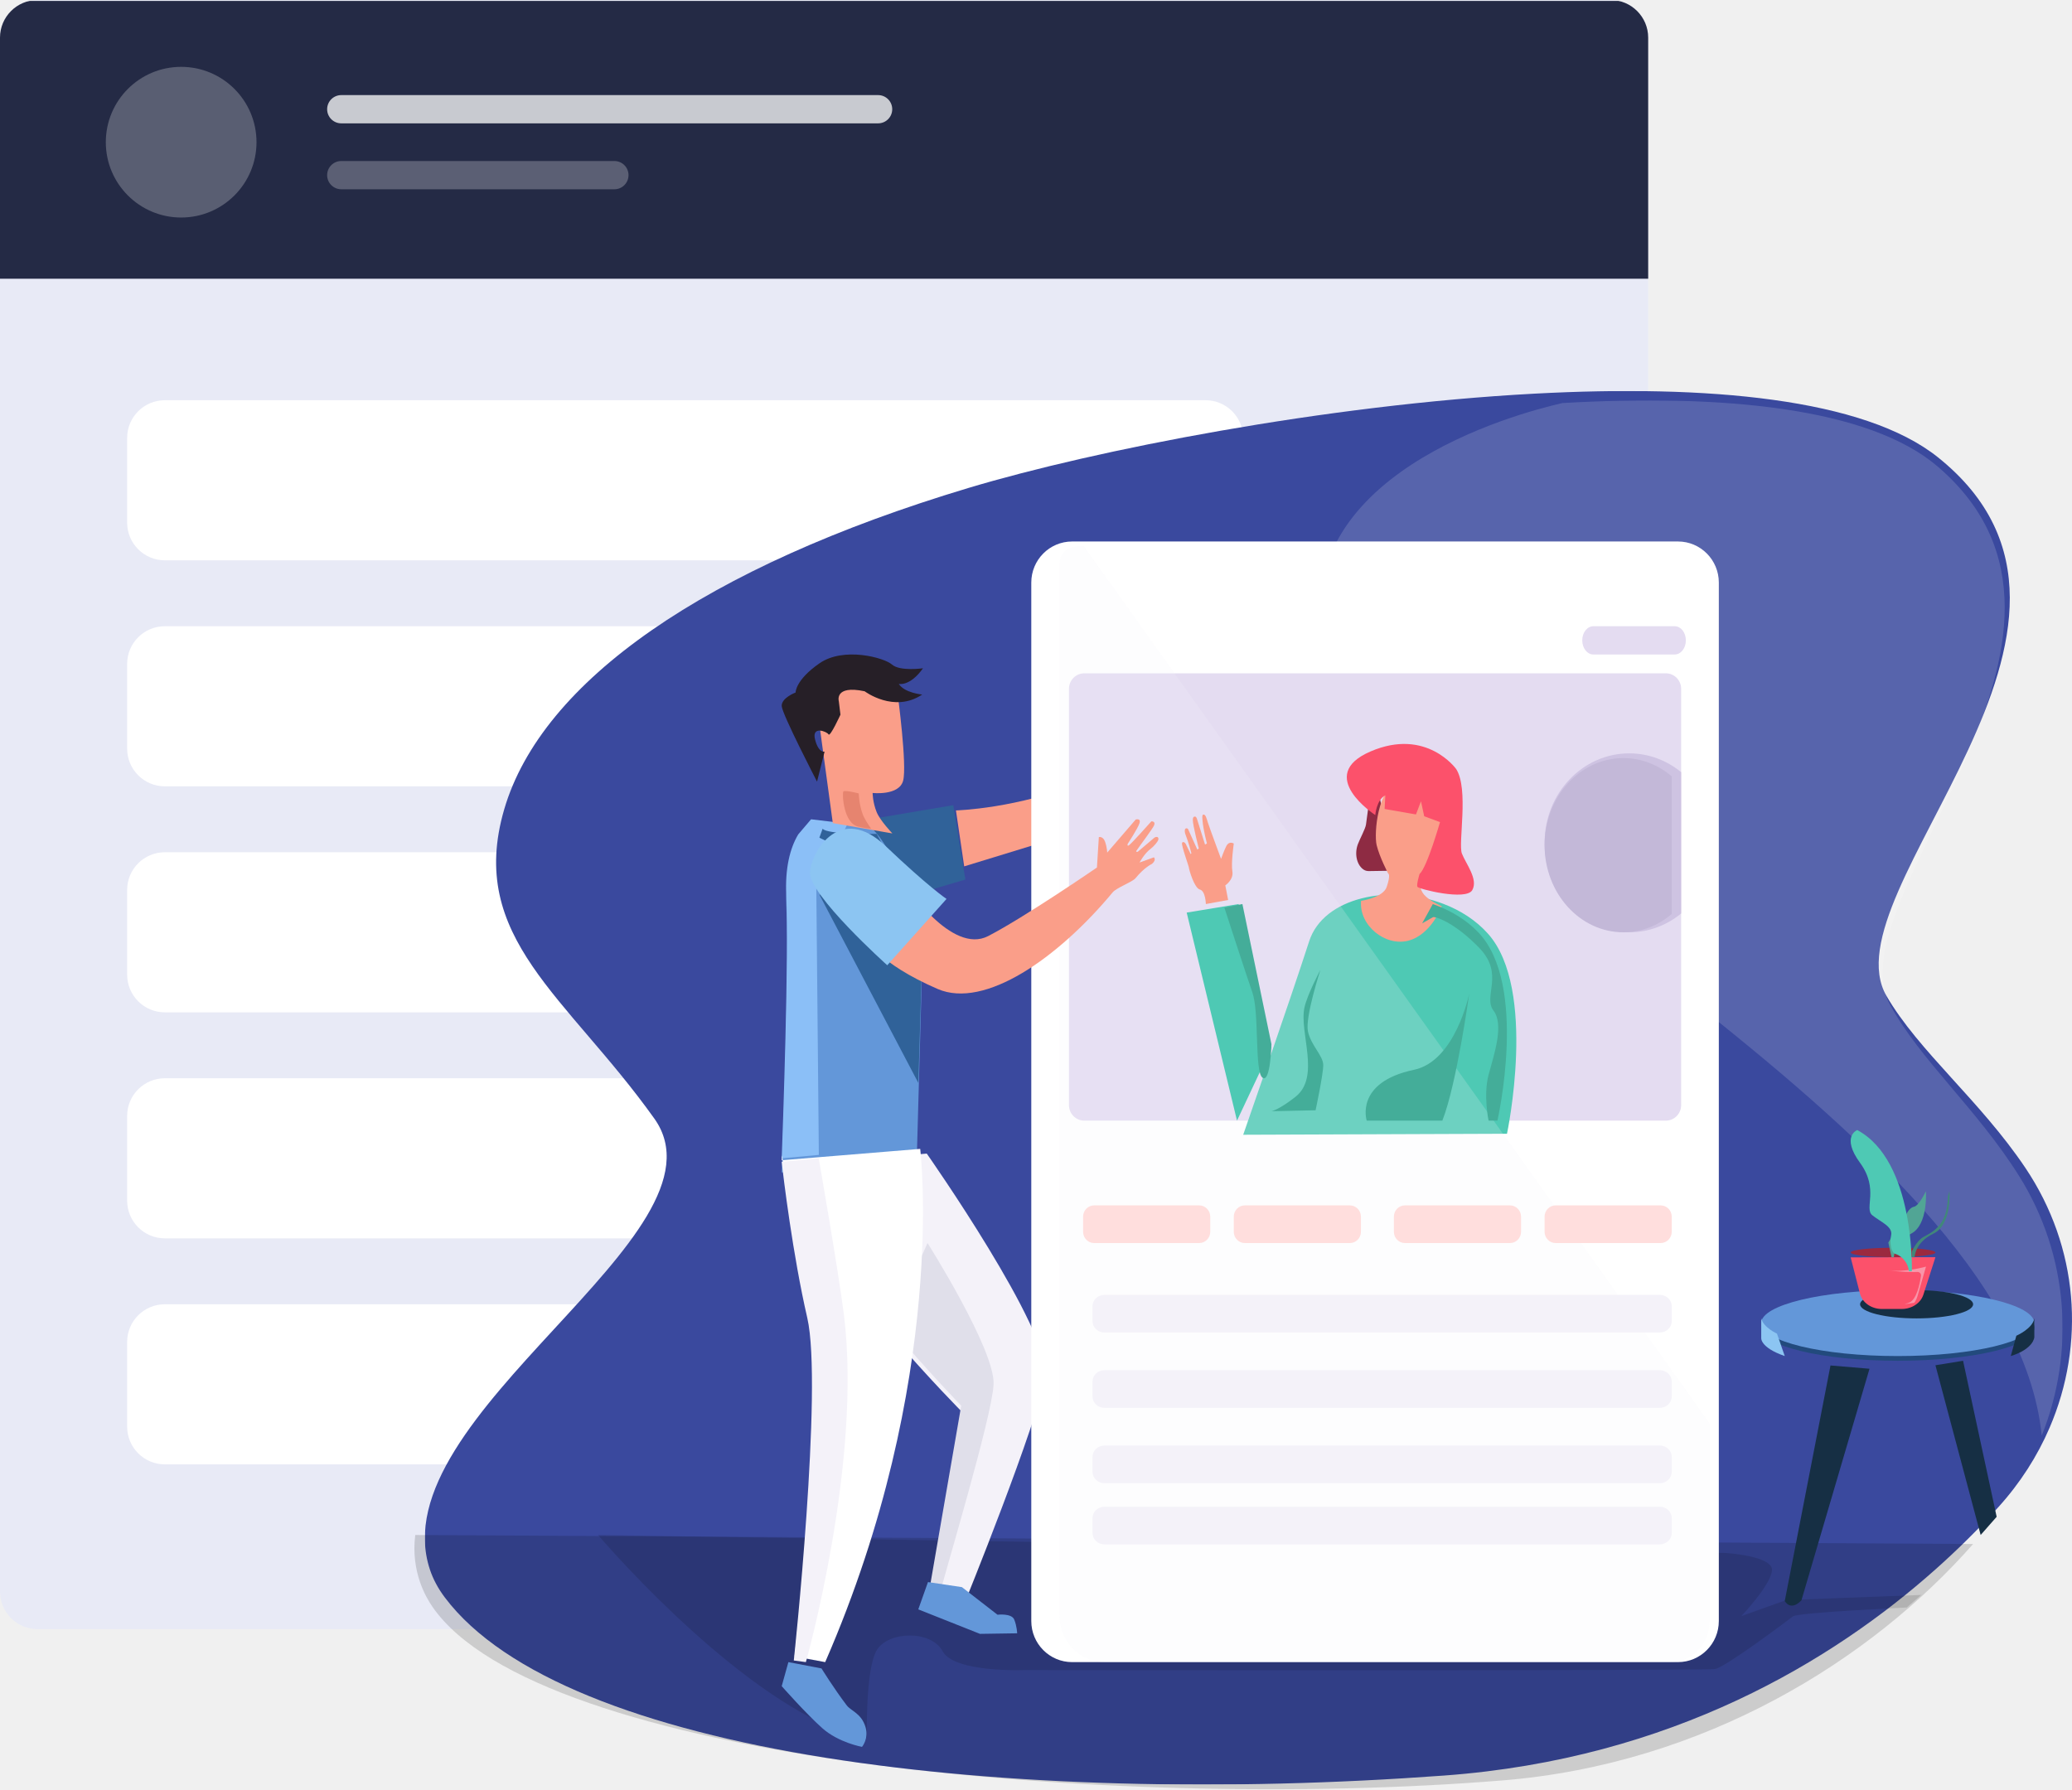
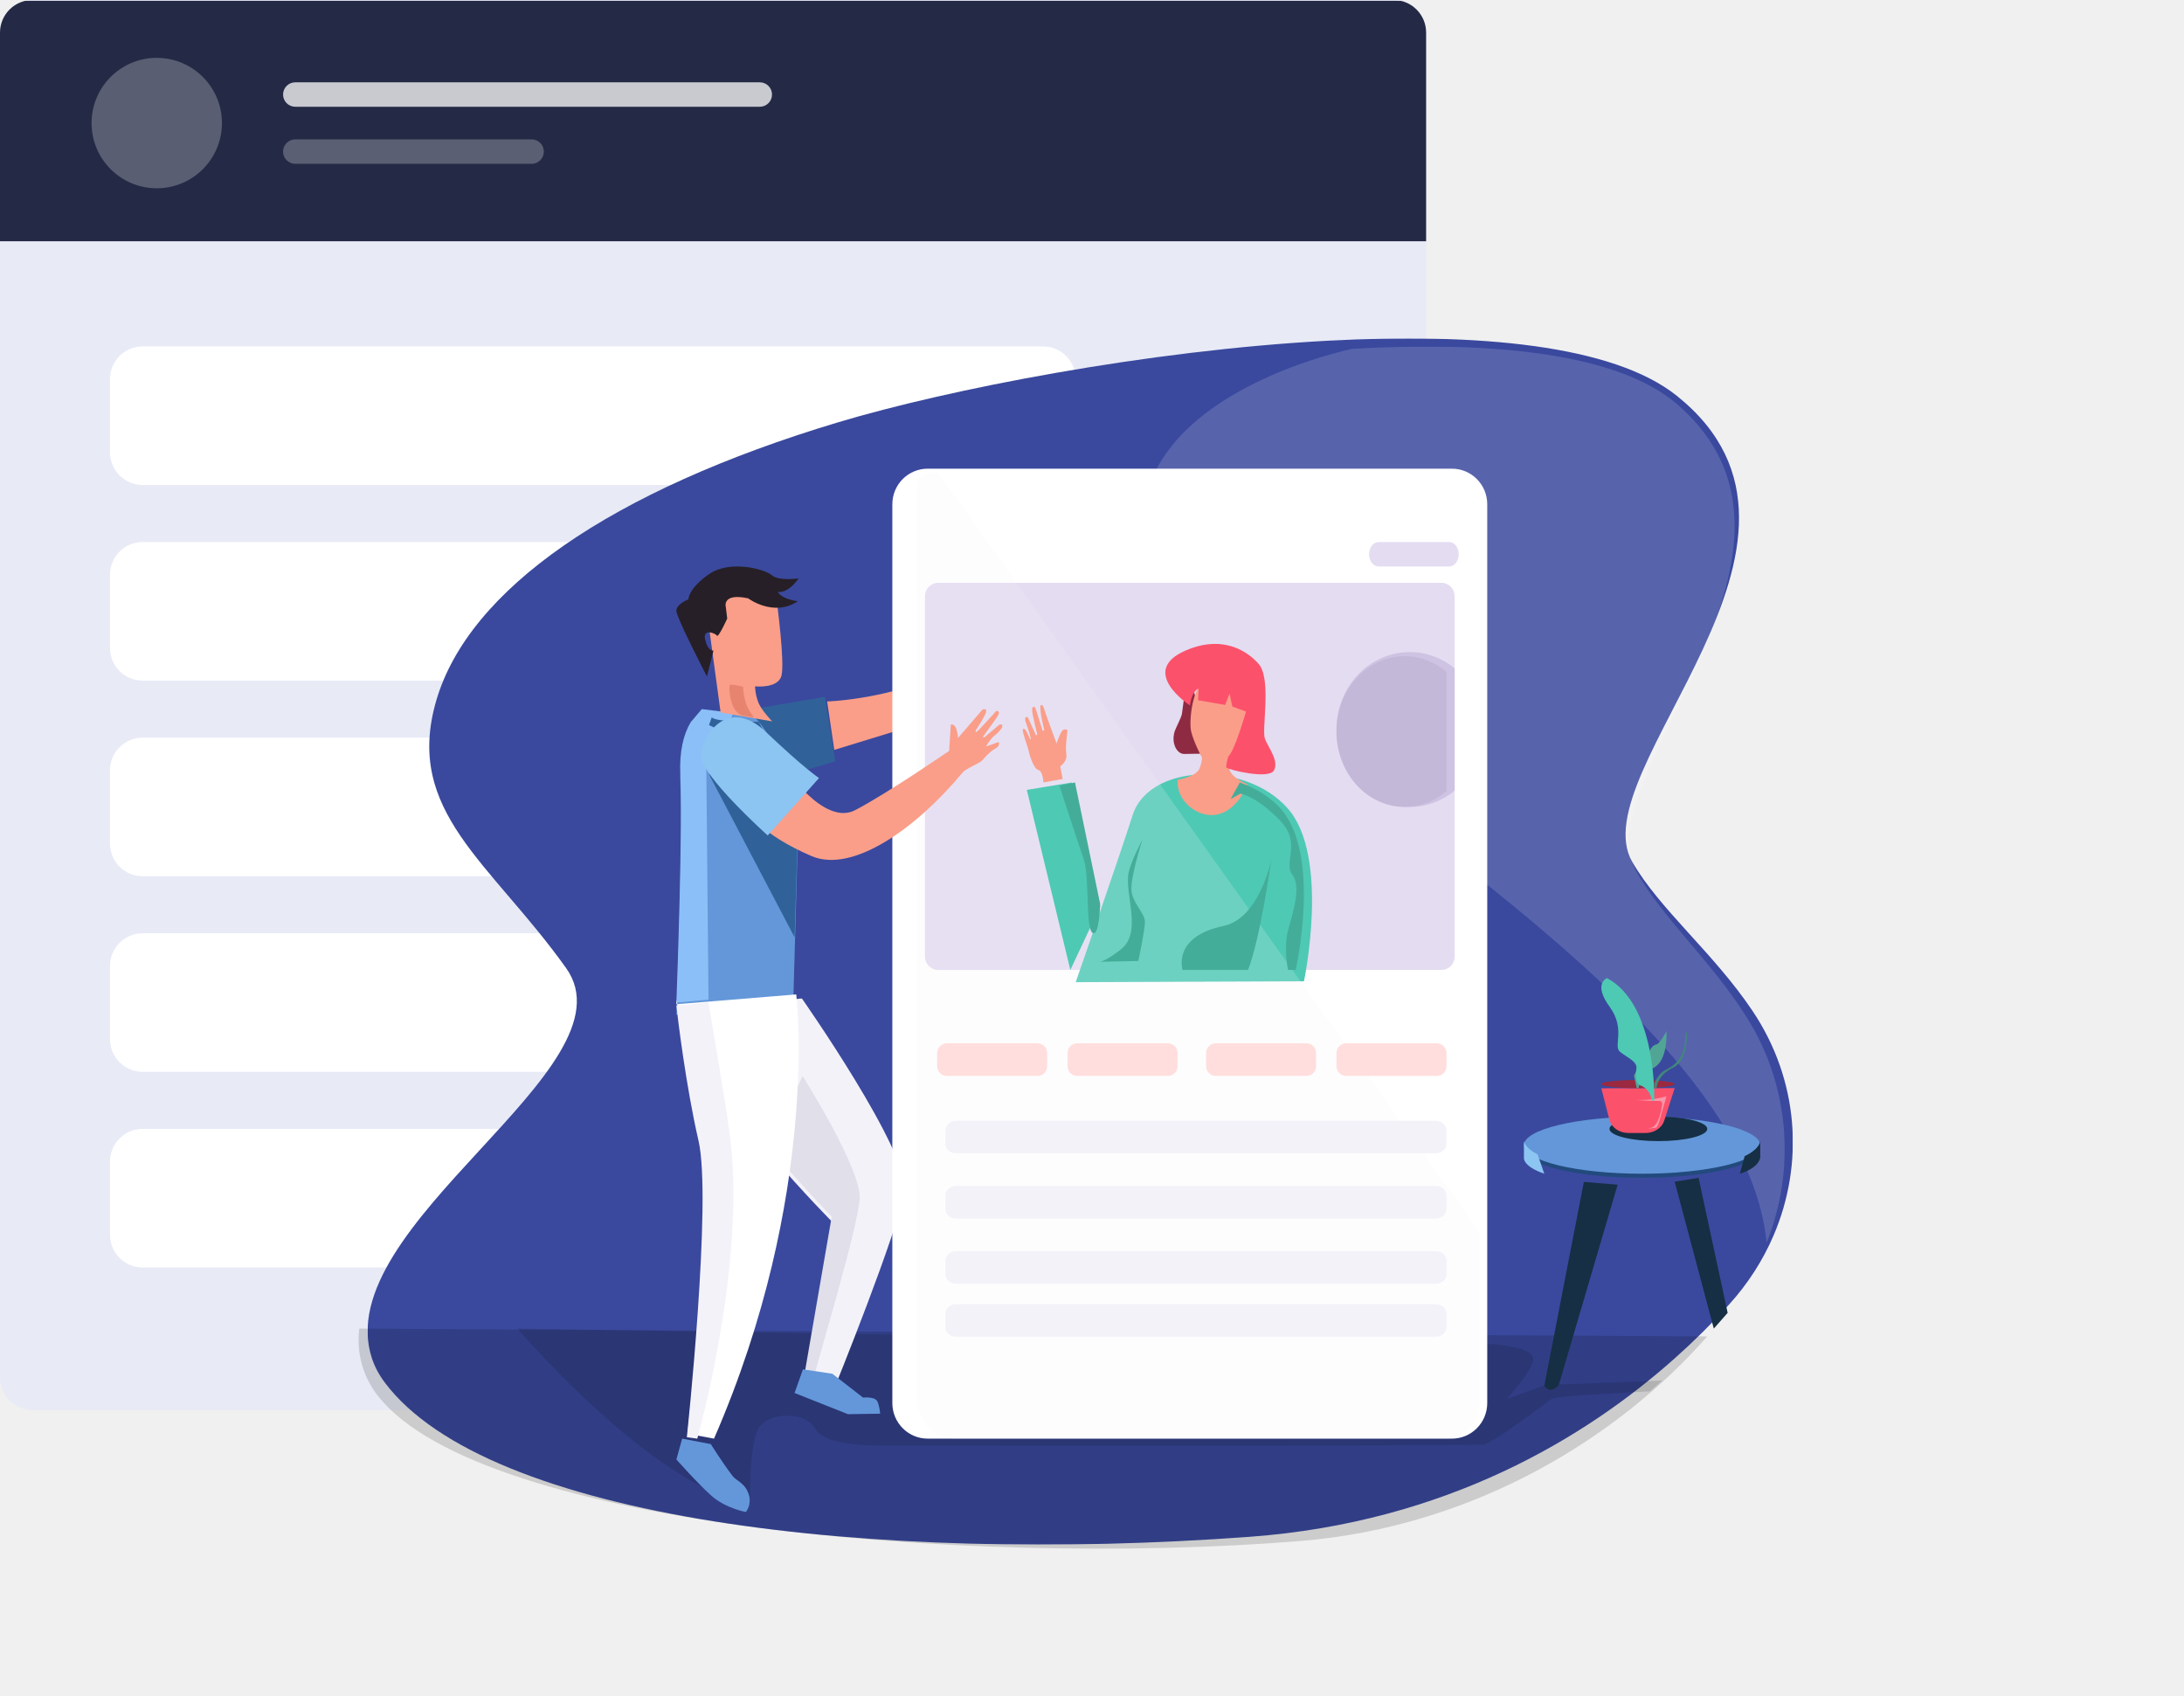
- <svg xmlns="http://www.w3.org/2000/svg" xmlns:xlink="http://www.w3.org/1999/xlink" width="440" height="380">
+ <svg xmlns="http://www.w3.org/2000/svg" xmlns:xlink="http://www.w3.org/1999/xlink" width="536" height="416">
  <defs>
    <rect id="a" width="350" height="346" rx="8" />
    <path id="c" d="M0 .048h349.781V296H0z" />
    <path id="e" d="M0 .048h157.825v219.844H0z" />
  </defs>
  <g fill="none" fill-rule="evenodd">
    <mask id="b" fill="#fff">
      <use xlink:href="#a" />
    </mask>
    <use fill="#E8EAF6" fill-rule="nonzero" xlink:href="#a" />
    <g mask="url(#b)">
      <path fill="#242A45" d="M-3.53.197h547v59h-547z" />
      <g transform="translate(22.47 14.197)" fill="#FFF">
        <circle cx="16" cy="16" r="16" opacity=".245" />
        <g transform="translate(47 6)">
          <rect width="120" height="6" opacity=".75" rx="3" />
          <rect width="64" height="6" y="14" opacity=".25" rx="3" />
        </g>
      </g>
    </g>
    <rect width="237" height="34" x="27" y="85" fill="#FFF" rx="8" />
    <rect width="237" height="34" x="27" y="133" fill="#FFF" rx="8" />
    <rect width="237" height="34" x="27" y="181" fill="#FFF" rx="8" />
    <rect width="237" height="34" x="27" y="229" fill="#FFF" rx="8" />
    <rect width="237" height="34" x="27" y="277" fill="#FFF" rx="8" />
    <g transform="matrix(-1 0 0 1 440 83)">
      <mask id="d" fill="#fff">
        <use xlink:href="#c" />
      </mask>
      <path fill="#3A499E" d="M348.707 250.34c-.67 2.018-1.715 3.998-3.174 5.935-25.202 33.474-119.376 44.632-212.224 37.814-48.476-3.562-82.67-24.526-104.281-43.75a175.95 175.95 0 0 1-13.36-13.222c-4.669-5.145-8.313-10.86-10.91-16.895-7.647-17.778-6.174-38.316 5.123-55.161 9.577-14.276 22.722-24.824 29.513-36.543C52.326 106.2-16.043 49.782 28.448 14.138 44.152 1.554 77.608-1.35 114.11.602c44.428 2.378 93.365 11.955 120.284 20.045 55.712 16.737 90.58 40.98 98.539 68.256 7.958 27.276-13.311 39.618-31.88 65.654-17.495 24.526 58.553 62.997 47.654 95.783" mask="url(#d)" />
      <path fill="#306299" d="M254.549 90.872L237.564 88 235 103.799 256 110z" />
      <path fill="#FA9E89" d="M237 89.118S223.824 88.77 210 83l6.496 12.254L235.249 101 237 89.118z" />
      <g transform="translate(2 2)">
        <mask id="f" fill="#fff">
          <use xlink:href="#e" />
        </mask>
        <path fill="#FFF" d="M157.066 52.186C148.954 92.345 11.06 153.876 4.43 219.892c-7.118-17.752-5.747-38.258 4.77-55.078 8.914-14.255 21.15-24.787 27.471-36.489C48.71 106.043-14.934 49.707 26.481 14.117 41.1 1.552 72.242-1.348 106.221.602c10.344 2.364 58.164 15.331 50.845 51.584" mask="url(#f)" opacity=".152" />
      </g>
      <path fill="#000" d="M351.82 243c.985 7.866-2.34 13.336-3.64 15.227-22.429 32.672-144.494 43.563-227.13 36.908-43.146-3.476-78.505-25.715-100.05-50.22L351.82 243z" opacity=".149" />
      <path fill="#000" d="M73.627 246.812s-10.077.61-9.922 3.66c.155 3.05 6.511 9.758 6.511 9.758l-9.509-3.405L32 255.732l3.1 2.669s23.127 1.067 24.16 1.88c1.034.813 14.264 10.776 16.537 11.182 2.274.407 146.688.225 146.688.225s14.858.589 17.339-3.986c2.48-4.574 11.472-4.27 13.953-.305 2.48 3.965 2.136 18.603 2.136 18.603s6.793-1.773 7.166-1.931C286.644 274.106 313 243 313 243l-239.373 3.812z" opacity=".128" />
      <path fill="#162F44" d="M43 207.695l14.45 49.163s2.056 2.444 3.55.18L51.286 207l-8.286.695zM23.134 206L16 239.138 19.397 243 29 206.954z" />
      <path fill="#F4F2F9" d="M235.493 217.082l6.025 34.2.999 5.669-2.192.322-.156.024-4.788.703s-15.971-39.344-17.33-48.787C216.69 199.77 243.196 162 243.196 162l28.768 2.448c.761 8.219-10.744 23.711-21.027 35.77-8.101 9.499-15.444 16.864-15.444 16.864" />
      <path fill="#E0DFEA" d="M235.88 215.535l6.877 39.767-2.146.321-.073.377-.08-.352c-.875-3.83-11.14-37.737-11.452-44.648-.333-7.326 14.027-30 14.027-30L251 198.714c-7.93 9.474-15.12 16.82-15.12 16.82" />
      <path fill="#6397D9" d="M274 166l-28.667-2.387L244 115.886S251 91 258.667 91c4.553 0 8.986 1.804 11.7 6.195 1.853 3.003 2.903 7.22 2.633 12.896-.61 12.777.73 48.907.967 55.022.02.577.033.887.033.887" />
      <path fill="#8BBFF7" d="M266.115 162.276l.538-56.818L260 91.938l7.763-.938 2.729 3.21c1.79 3.003 2.803 7.22 2.542 12.894-.589 12.774.737 49.782.966 55.896l-7.885-.724z" />
      <path fill="#306299" d="M266 107l-21.017 40-.546-17.991-.437-14.598L261.524 107z" />
      <path fill="#FFF" d="M212.329 270H83.67c-4.789 0-8.671-3.908-8.671-8.73V40.73c0-4.822 3.882-8.73 8.671-8.73H212.33c4.789 0 8.671 3.908 8.671 8.73v220.54c0 4.822-3.882 8.73-8.671 8.73" />
      <path fill="#E4DCF1" d="M213 63.29v88.42c0 1.818-1.456 3.29-3.253 3.29H86.253c-1.797 0-3.253-1.472-3.253-3.29V63.29c0-1.818 1.456-3.29 3.253-3.29h123.494c1.797 0 3.253 1.472 3.253 3.29" />
      <path fill="#8E2B43" d="M148.853 84l-1.552 1.183L144 99.554l.071 2.367 5.227.079c.355.005.713-.065 1.03-.25 1.495-.878 2.133-3.325 1.308-5.493-.444-1.166-1.581-3.23-1.713-4.142-.314-2.184-1.07-8.115-1.07-8.115" />
      <path fill="#4EC9B4" d="M176 158l-54.224-.208-1.795-.006s-6.487-30.649 4.016-42.461c2.558-2.874 5.883-4.993 9.506-6.37 11.273-4.297 25.453-1.455 28.493 7.966C166.012 129.372 176 158 176 158" />
      <path fill="#FA9E89" d="M133.84 109.489s2.215 6.026 7.103 7.294c4.888 1.269 10.489-3.224 10.03-8.457 0 0-4.684-.687-5.447-2.96-.928-2.76-.306-2.854-.306-2.854s1.833-3.49 2.444-6.026c.611-2.537-.305-12.37-4.582-13.32-2.705-.602-7.027.317-10.082 4.757 0 0 1.528 8.563 3.666 12.686 2.139 4.123 3.208 6.026-2.826 8.88" />
      <path fill="#F4F2F9" d="M209.833 33.013L77 219.239v42.244c0 4.704 3.7 8.517 8.263 8.517h120.164c5.287 0 9.573-4.418 9.573-9.869V36.827c0-2.929-2.33-3.956-5.167-3.814" opacity=".184" />
      <path fill="#4EC9B4" d="M170 139.442L176.982 109 188 110.816 177.316 155z" />
      <path fill="#FA9E89" d="M179.2 108.137l.6-3.106s-1.8-1.184-1.5-2.959c.3-1.775-.3-5.917-.3-5.917s.957-.647 1.575.518c.44.829 1.125 2.737 1.125 2.737s2.296-6.166 2.826-7.79c.225-.691.452-1.767.975-1.603.275.086.175.715.128 1.33-.14 1.844-.928 4.784-.928 4.784l.4.234 1.663-5.276c.073-.256.193-.644.462-.665.238-.02.475.11.475.702 0 1.184-1.275 6.077-1.275 6.077l.319.219 1.935-4.278c.133-.323.613-.295.695.044.065.268.046.65-.173 1.192-.6 1.48-1.2 3.846-1.2 3.846l.15.173 1.05-2.17c.188-.347.649-.57.783-.2.188.518-1.458 4.97-1.458 5.267 0 .296-1.126 4.326-2.326 4.622-1.2.296-1.275 3.082-1.275 3.082l-4.726-.863z" />
      <path fill="#FFDEDD" d="M109.649 181H87.35c-1.298 0-2.351-1.072-2.351-2.394v-3.212c0-1.322 1.053-2.394 2.351-2.394h22.298c1.298 0 2.351 1.072 2.351 2.394v3.212c0 1.322-1.053 2.394-2.351 2.394m32 0H119.35c-1.298 0-2.351-1.072-2.351-2.394v-3.212c0-1.322 1.053-2.394 2.351-2.394h22.298c1.298 0 2.351 1.072 2.351 2.394v3.212c0 1.322-1.053 2.394-2.351 2.394m34 0H153.35c-1.298 0-2.351-1.072-2.351-2.394v-3.212c0-1.322 1.053-2.394 2.351-2.394h22.297c1.299 0 2.352 1.072 2.352 2.394v3.212c0 1.322-1.053 2.394-2.352 2.394m32 0h-22.297c-1.298 0-2.351-1.072-2.351-2.394v-3.212c0-1.322 1.053-2.394 2.351-2.394h22.298c1.298 0 2.351 1.072 2.351 2.394v3.212c0 1.322-1.053 2.394-2.351 2.394" />
      <path fill="#F4F2F9" d="M205.453 200H87.547C86.14 200 85 198.92 85 197.59v-3.18c0-1.33 1.14-2.41 2.547-2.41h117.906c1.407 0 2.547 1.08 2.547 2.41v3.18c0 1.33-1.14 2.41-2.547 2.41M87.547 216C86.14 216 85 214.92 85 213.59v-3.18c0-1.33 1.14-2.41 2.547-2.41h117.906c1.407 0 2.547 1.08 2.547 2.41v3.18c0 1.33-1.14 2.41-2.547 2.41H87.547zm117.906 16H87.547C86.14 232 85 230.92 85 229.59v-3.18c0-1.33 1.14-2.41 2.547-2.41h117.906c1.407 0 2.547 1.08 2.547 2.41v3.18c0 1.33-1.14 2.41-2.547 2.41m0 13H87.547C86.14 245 85 243.92 85 242.59v-3.18c0-1.33 1.14-2.41 2.547-2.41h117.906c1.407 0 2.547 1.08 2.547 2.41v3.18c0 1.33-1.14 2.41-2.547 2.41" />
      <path fill="#FC516B" d="M130.778 80.321s6.3-8.848 18.19-3.725c11.888 5.122-1.017 13.504-1.017 13.504s-.254-3.26-2.134-4.191l.153 2.897-6.656 1.165-1.067-2.794-.686 3.182-3.353 1.241s2.743 9.624 4.344 11.021c0 0 .686 2.25.457 2.716-.228.466-10.364 3.027-11.66.699-1.296-2.328 1.372-5.588 2.21-7.761.838-2.173-1.524-13.711 1.22-17.954" />
      <path fill="#E4DCF1" d="M101.648 56H84.352C83.053 56 82 54.657 82 53s1.053-3 2.352-3h17.296c1.299 0 2.352 1.343 2.352 3s-1.053 3-2.352 3" />
      <path fill="#44AD99" d="M128 128s2.664 19.286 5.71 27h16.06s2.648-8.138-10.047-10.8C130.893 142.349 128 128 128 128m31.611-5s3.26 10 2.648 13c-.61 3-3.259 5.2-3.259 7.2s1.63 9.6 1.63 9.6l9.37.2s-1.556-.266-5.093-3.05c-5.398-4.25-.764-13.625-1.91-18.95-.6-2.794-3.386-8-3.386-8M170 138.772s.213 8.383 1.915 7.093c1.702-1.29.638-13.757 2.127-18.056 1.49-4.3 5.958-18.057 5.958-18.057l-3.83-.752-6.17 29.772z" />
      <path fill="#FA9E89" d="M195.377 100.475s1.576.692 3.5 3.046c.636.78 4.03 2.021 4.833 2.988 11.645 14.02 27.196 24.841 37.163 20.533C253.603 121.54 256 116.424 256 116.424l-8.414-11.362s-9.663 14.759-17.434 10.739c-7.772-4.02-23.092-14.557-23.092-14.557l-.406-6.464s-.895-.24-1.324.995c-.43 1.236-.45 2.304-.45 2.304l-6.049-7.024s-1.162-.36-.808.769c.354 1.13 2.491 4.368 2.491 4.368s.22.616-.243.335c-.54-.327-4.766-5.092-4.766-5.092s-.973-.064-.576.866c.307.717 2.865 4.09 3.73 5.354.258.376-.282.235-.282.235l-3.496-2.97c-.473-.319-.963-.213-.87.368.075.46 1.027 1.519 1.593 1.939 1.414 1.046 2.4 2.952 2.4 2.952l-3.044-1.1s-.595.528.417 1.396M267 63.49l-3.85 28.32L250.504 94s.64-.668 1.372-1.56c.748-.907 1.59-2.05 1.963-2.966.85-2.104.856-4.066.856-4.066s-5.608.633-6.477-2.595c-.872-3.232 1.143-18.284 1.143-18.284S251.864 55.07 267 63.49" />
      <path fill="#261F27" d="M256.387 63.812s-6.236 4.71-12.219.698c0 0 3.792-.35 4.972-2.268 0 0-2.36.61-5.14-3.314 0 0 4.887.698 6.572-.785 1.686-1.483 10.28-3.838 15.42-.262 5.141 3.576 5.057 6.193 5.057 6.193s3.033 1.133 2.95 2.878c-.085 1.744-7.5 16.048-7.5 16.048l-1.601-6.367s1.264.378 2.022-2.587c.758-2.966-2.528-1.687-2.865-1.076-.337.61-2.528-4.187-2.528-4.187l.337-2.79s1.096-3.577-5.477-2.18" />
      <path fill="#FFF" d="M268.214 196.384c-3.591 14.487 3.05 72.409 3.05 72.409L264.766 270c-26.16-60.015-20.176-109-20.176-109l29.41 2.414s-.075-1.224-.106-.934c-.338 3.008-2.408 20.689-5.68 33.904" />
      <path fill="#6397D9" d="M235.73 254.076l-7.553 5.859s-2.975-.359-3.548 1.016c-.572 1.375-.629 2.93-.629 2.93l7.896.119L245 258.799 242.94 253l-7.21 1.076zm29.82 17.264s-2.672 4.322-5.365 7.852c-.905 1.186-3.117 1.701-3.978 4.595-.74 2.49.74 4.213.74 4.213s4.965-.894 8.419-3.957c3.453-3.064 8.634-8.937 8.634-8.937L272.582 270l-7.031 1.34z" />
      <path fill="#224A7D" d="M66 199c0 3.866-12.984 7-29 7s-29-3.134-29-7 12.984-7 29-7 29 3.134 29 7" />
      <path fill="#6397D9" d="M66 198c0 3.866-12.984 7-29 7s-29-3.134-29-7 12.984-7 29-7 29 3.134 29 7" />
      <path fill="#162F44" d="M45 194c0 1.657-5.373 3-12 3s-12-1.343-12-3 5.373-3 12-3 12 1.343 12 3m-37 3v3.986s.07 2.464 5 4.014l-1.179-4.318S8.358 199.187 8 197" />
      <path fill="#8CC5F2" d="M65.994 197v4.085s.39 2.043-4.994 3.915l1.652-4.766s2.86-1.277 3.342-3.234" />
      <path fill="#FC516B" d="M47 184.038l-1.968 7.69c-.488 1.914-2.423 3.272-4.653 3.272h-4.233c-1.585 0-3.025-.685-3.9-1.772a4.02 4.02 0 0 1-.692-1.278l-1.706-5.313L29 184l18 .038z" />
      <path fill="#9B293F" d="M47 183c0 .552-4.03 1-9 1s-9-.448-9-1 4.03-1 9-1 9 .448 9 1" />
      <path fill="#F995A9" d="M34.594 193.657c.354.137.688.253 1 .343l-2.11-.324a4.41 4.41 0 0 1-.657-1.35l-1.616-5.608c-.081-.27-.211-.7-.211-.718 0 0 4.215 1.242 8 .818-1.231.164-4.31.412-6.168.32a.724.724 0 0 0-.764.815c.234 1.657.905 5.074 2.526 5.704" />
      <path fill="#51A595" d="M39 180.901l-.679 3.087-.494.012s-.028-3.099-3.674-5c-3.65-1.9-3.127-9-3.127-9l.003.009c.088.183 1.488 3.1 2.549 3.29 1.094.202 1.773 1.95 1.773 1.95s.522.75 1.147.6c.626-.15 1.251 1.5 1.251 1.5l.207 1.752 1.044 1.8z" />
      <path fill="#4EC9B4" d="M34.007 186.987s-.7-23.436 11.6-29.987c0 0 3.501 1.352-.6 6.967-4.1 5.615-.799 9.67-2.6 11.127-1.8 1.455-4.4 2.391-4 4.263.4 1.872-.1 3.744-.9 3.952-.8.207-2.6 1.312-2.88 3.691l-.62-.013z" />
      <path fill="#41877A" d="M34 182.8l-.04 1.188-.538.012s-.03-3.099-3.994-5c-3.968-1.9-3.4-9-3.4-9l.004.009.336 1.068c0 6.45 3.723 7.787 5.212 8.648 1.489.861 2.42 3.075 2.42 3.075" />
      <path fill="#306299" d="M253.815 94.105s10.552.172 11.494-1.105l.691 1.898s-8.36 4.557-14 2.624l1.815-3.417z" />
      <path fill="#8CC5F2" d="M239 107.916L251.588 122s16.822-15.082 16.404-19.81c-.417-4.727-6.58-14.515-16.034-5.523C242.76 105.415 239 107.916 239 107.916" />
      <path fill="#F4F2F9" d="M271.435 269.654l-2.566.346s-12.026-42.47-8.07-73.847c1.189-9.434 5.344-33.153 5.344-33.153l7.857.737c-.318 3.023-2.357 19.855-5.426 33.137-3.367 14.562 2.86 72.78 2.86 72.78" />
      <path fill="#E6846F" d="M257.747 92.558c-1.488.324-2.299.427-2.747.442.698-.966 1.484-2.182 1.832-3.158.793-2.241.799-4.33.799-4.33s2.971-.782 3.277-.413c.304.368 0 6.77-3.161 7.459" />
      <path fill="#CEC3E2" d="M112 96c0 10.492-8.048 19-17.973 19-4.156 0-7.981-1.491-11.027-3.996V80.996C86.046 78.49 89.87 77 94.027 77 103.952 77 112 85.508 112 96" />
      <path fill="#C3B8D8" d="M112 96.5c0 10.216-7.493 18.5-16.734 18.5-3.87 0-7.43-1.452-10.266-3.89V81.89C87.835 79.453 91.397 78 95.266 78 104.507 78 112 86.284 112 96.5" />
      <path fill="#44AD99" d="M138 113.096s-1.985-1.104-2.298-1.305c-.314-.199-4.39.902-9.826 6.516-5.433 5.614-.73 10.324-3.028 13.33-2.301 3.008-.107 9.323 1.044 13.635 1.15 4.31 0 9.722 0 9.722l-.06.006-1.821-.006s-6.584-28.868 4.075-39.995c2.596-2.706 5.97-4.703 9.647-5.999l2.267 4.096z" />
    </g>
  </g>
</svg>
